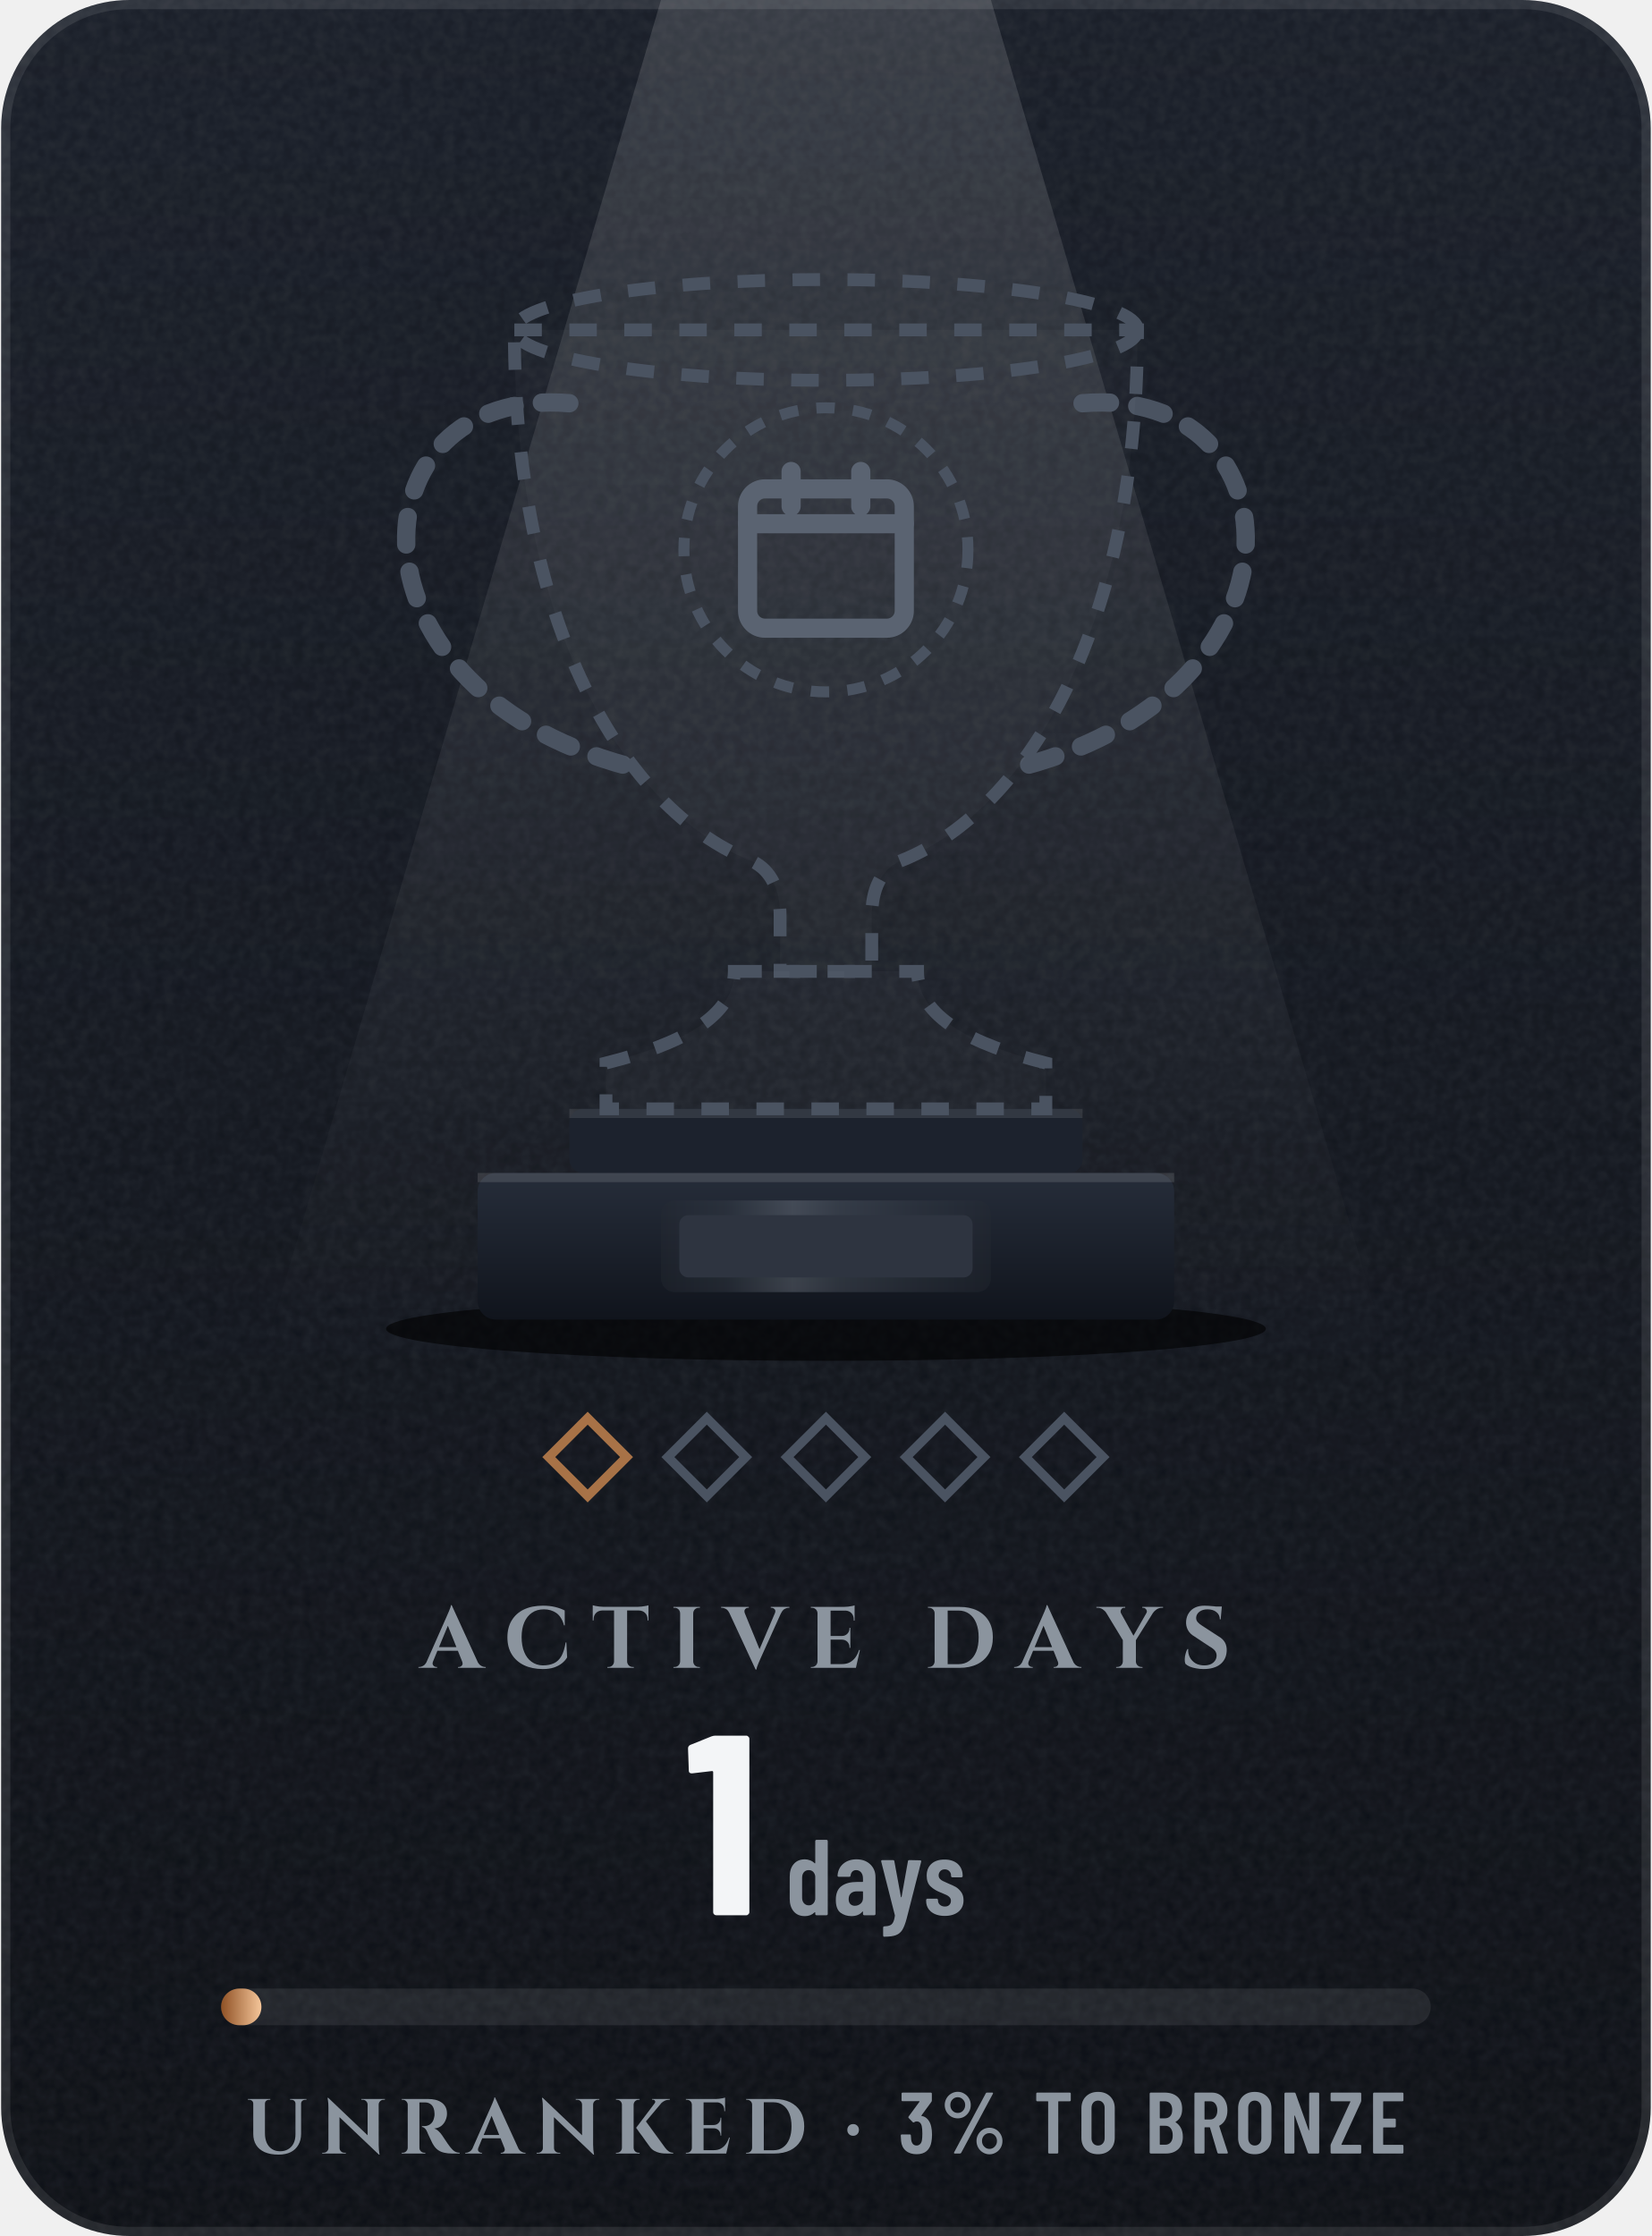
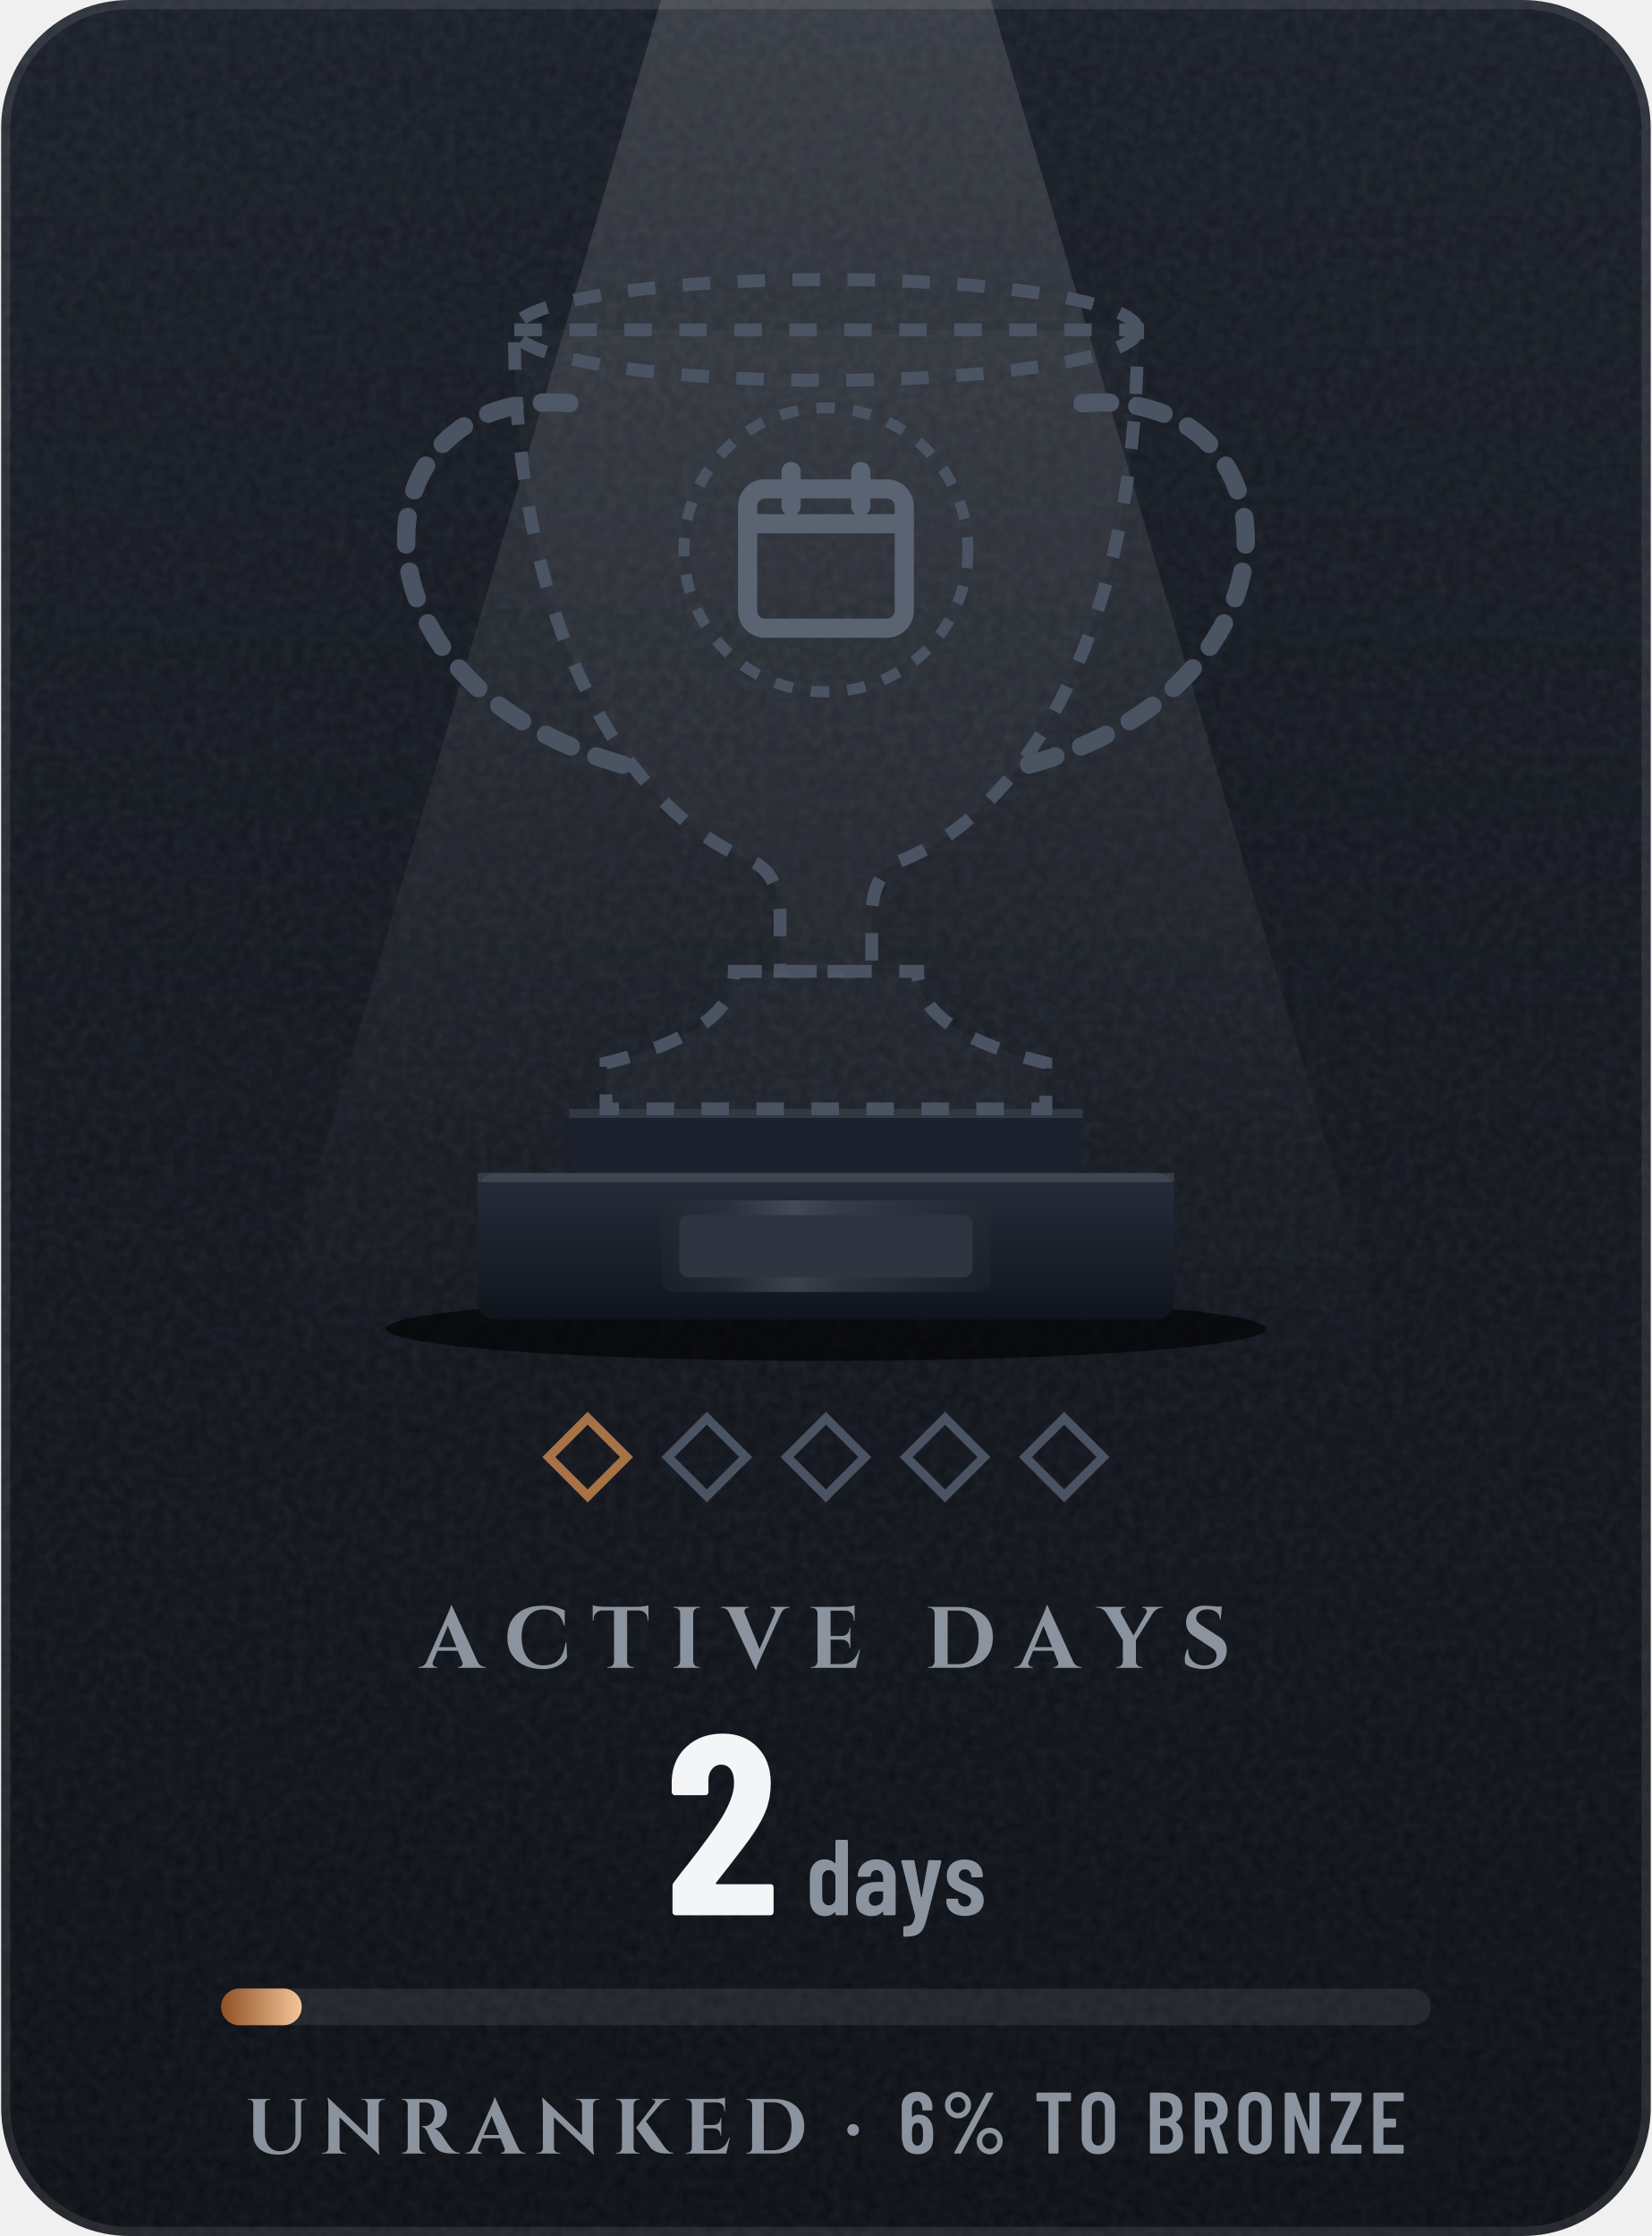
- <svg xmlns="http://www.w3.org/2000/svg" width="164" height="222" viewBox="0 0 180 244" role="img" aria-label="Active Days trophy: Unranked, 1 days, 3% to Bronze">
+ <svg xmlns="http://www.w3.org/2000/svg" width="164" height="222" viewBox="0 0 180 244" role="img" aria-label="Active Days trophy: Unranked, 2 days, 6% to Bronze">
  <defs>
    <linearGradient id="bg" x1="0" y1="0" x2="0" y2="1">
      <stop offset="0" stop-color="#171C26" />
      <stop offset="1" stop-color="#0A0D13" />
    </linearGradient>
    <clipPath id="card">
      <rect width="180" height="244" rx="14" />
    </clipPath>
    <filter id="grain" x="0" y="0" width="100%" height="100%">
      <feTurbulence type="fractalNoise" baseFrequency=".85" numOctaves="2" stitchTiles="stitch" />
      <feColorMatrix values="0 0 0 0 1 0 0 0 0 1 0 0 0 0 1 0 0 0 .07 0" />
    </filter>
    <radialGradient id="glow" cx=".5" cy=".5" r=".5">
      <stop offset="0" stop-color="#5A626D" stop-opacity="0" />
      <stop offset="1" stop-color="#5A626D" stop-opacity="0" />
    </radialGradient>
    <linearGradient id="mh" x1="0" y1="0" x2="1" y2="0">
      <stop offset="0" stop-color="#252A32" />
      <stop offset="0.2" stop-color="#3A414B" />
      <stop offset="0.4" stop-color="#838B96" />
      <stop offset="0.54" stop-color="#5A626D" />
      <stop offset="0.78" stop-color="#3A414B" />
      <stop offset="1" stop-color="#252A32" />
    </linearGradient>
    <linearGradient id="md" x1="0" y1="0" x2="1" y2="1">
      <stop offset="0" stop-color="#252A32" />
      <stop offset="0.2" stop-color="#3A414B" />
      <stop offset="0.4" stop-color="#838B96" />
      <stop offset="0.54" stop-color="#5A626D" />
      <stop offset="0.78" stop-color="#3A414B" />
      <stop offset="1" stop-color="#252A32" />
    </linearGradient>
    <linearGradient id="mdr" x1="1" y1="1" x2="0" y2="0">
      <stop offset="0" stop-color="#252A32" />
      <stop offset="0.2" stop-color="#3A414B" />
      <stop offset="0.4" stop-color="#838B96" />
      <stop offset="0.54" stop-color="#5A626D" />
      <stop offset="0.78" stop-color="#3A414B" />
      <stop offset="1" stop-color="#252A32" />
    </linearGradient>
    <linearGradient id="dia" x1="0" y1="0" x2="1" y2="0">
      <stop offset="0" stop-color="#6CCBFF" />
      <stop offset=".5" stop-color="#C4B2FF" />
      <stop offset="1" stop-color="#F29BDD" />
    </linearGradient>
    <linearGradient id="pb" x1="0" y1="0" x2="1" y2="0">
      <stop offset="0" stop-color="#8F5125" />
      <stop offset="1" stop-color="#F5C69A" />
    </linearGradient>
    <linearGradient id="shg" x1="0" y1="0" x2="1" y2="0">
      <stop offset="0" stop-color="#FFFFFF" stop-opacity="0" />
      <stop offset=".5" stop-color="#FFFFFF" stop-opacity=".6" />
      <stop offset="1" stop-color="#FFFFFF" stop-opacity="0" />
    </linearGradient>
    <linearGradient id="mu" gradientUnits="userSpaceOnUse" x1="38" y1="0" x2="142" y2="0">
      <stop offset="0" stop-color="#252A32" />
      <stop offset="0.2" stop-color="#3A414B" />
      <stop offset="0.4" stop-color="#838B96" />
      <stop offset="0.54" stop-color="#5A626D" />
      <stop offset="0.78" stop-color="#3A414B" />
      <stop offset="1" stop-color="#252A32" />
    </linearGradient>
    <linearGradient id="cone" x1="0" y1="0" x2="0" y2="1">
      <stop offset="0" stop-color="#FFFFFF" stop-opacity=".13" />
      <stop offset="1" stop-color="#FFFFFF" stop-opacity="0" />
    </linearGradient>
    <linearGradient id="rim" x1="0" y1="0" x2="0" y2="1">
      <stop offset="0" stop-color="#181B20" />
      <stop offset="1" stop-color="#3A414B" />
    </linearGradient>
    <linearGradient id="pl" x1="0" y1="0" x2="0" y2="1">
      <stop offset="0" stop-color="#262D3A" />
      <stop offset="1" stop-color="#10141C" />
    </linearGradient>
    <radialGradient id="en" cx=".4" cy=".35" r=".75">
      <stop offset="0" stop-color="#E69661" />
      <stop offset=".6" stop-color="#DD732C" />
      <stop offset="1" stop-color="#633414" />
    </radialGradient>
    <clipPath id="cup">
      <path d="M56 36H124C124 70 111 89 98 94C96 95 95 97 95 100V106H85V100C85 97 84 95 82 94C69 89 56 70 56 36Z" />
      <path d="M80 106H100C100 111 106 114 114 116V121H66V116C74 114 80 111 80 106Z" />
    </clipPath>
  </defs>
  <g clip-path="url(#card)">
    <rect width="180" height="244" fill="url(#bg)" />
    <rect width="180" height="244" filter="url(#grain)" />
  </g>
  <rect x=".5" y=".5" width="179" height="243" rx="13.5" fill="none" stroke="#FFFFFF" stroke-opacity=".09" />
  <path d="M72 0H108L152 150H28Z" fill="url(#cone)" />
  <circle cx="90" cy="72" r="64" fill="url(#glow)" />
  <ellipse cx="90" cy="145" rx="48" ry="3.5" fill="#000000" fill-opacity=".6" />
  <rect x="62" y="121" width="56" height="7" rx="1.5" fill="#1C222D" />
  <rect x="62" y="121" width="56" height="1" fill="#FFFFFF" fill-opacity=".1" />
  <rect x="52" y="128" width="76" height="16" rx="2" fill="url(#pl)" />
  <rect x="52" y="128" width="76" height="1" fill="#FFFFFF" fill-opacity=".12" />
  <rect x="72" y="131" width="36" height="10" rx="1.5" fill="url(#mh)" opacity="0.35" />
  <rect x="74" y="132.6" width="32" height="6.8" rx="1" fill="#2E3440" />
  <path d="M62 44C38 42 36 76 70 84M118 44C142 42 144 76 110 84" fill="none" stroke="#4A5361" stroke-width="2" stroke-dasharray="3 3" stroke-linecap="round" />
  <path d="M56 36H124C124 70 111 89 98 94C96 95 95 97 95 100V106H85V100C85 97 84 95 82 94C69 89 56 70 56 36Z" fill="#FFFFFF" fill-opacity=".025" stroke="#4A5361" stroke-width="1.4" stroke-dasharray="3 3" />
  <path d="M80 106H100C100 111 106 114 114 116V121H66V116C74 114 80 111 80 106Z" fill="#FFFFFF" fill-opacity=".025" stroke="#4A5361" stroke-width="1.4" stroke-dasharray="3 3" />
  <ellipse cx="90" cy="36" rx="34" ry="5.5" fill="none" stroke="#4A5361" stroke-width="1.4" stroke-dasharray="3 3" />
  <circle cx="90" cy="60" r="15.5" fill="none" stroke="#4A5361" stroke-width="1.2" stroke-dasharray="2 2" />
  <g transform="translate(78.6 48.6) scale(0.95)" fill="none" stroke="#5A6371" stroke-width="2.2" stroke-linecap="round" stroke-linejoin="round">
    <rect x="3" y="5" width="18" height="16" rx="2" />
    <path d="M3 9h18M8 3v4M16 3v4" />
  </g>
  <rect x="-3" y="-3" width="6" height="6" transform="translate(64 159) rotate(45)" fill="none" stroke="#CC8850" stroke-opacity=".8" />
  <rect x="-3" y="-3" width="6" height="6" transform="translate(77 159) rotate(45)" fill="none" stroke="#4A5361" stroke-opacity="1" />
  <rect x="-3" y="-3" width="6" height="6" transform="translate(90 159) rotate(45)" fill="none" stroke="#4A5361" stroke-opacity="1" />
  <rect x="-3" y="-3" width="6" height="6" transform="translate(103 159) rotate(45)" fill="none" stroke="#4A5361" stroke-opacity="1" />
  <rect x="-3" y="-3" width="6" height="6" transform="translate(116 159) rotate(45)" fill="none" stroke="#4A5361" stroke-opacity="1" />
  <g transform="translate(45.8 182) scale(0.0095 -0.0095)" fill="#8B949E">
    <use href="#s65" x="0" />
    <use href="#s67" x="949" />
    <use href="#s84" x="1960" />
    <use href="#s73" x="2859" />
    <use href="#s86" x="3477" />
    <use href="#s69" x="4437" />
    <use href="#s68" x="5782" />
    <use href="#s65" x="6842" />
    <use href="#s89" x="7790" />
    <use href="#s83" x="8724" />
  </g>
-   <g transform="translate(74.7 209) scale(0.028 -0.028)" fill="#F3F5F7">
-     <use href="#n49" x="0" />
+   <g transform="translate(72.5 209) scale(0.028 -0.028)" fill="#F3F5F7">
+     <use href="#n50" x="0" />
  </g>
-   <g transform="translate(85.6 209) scale(0.01176 -0.01176)" fill="#8B949E">
+   <g transform="translate(87.8 209) scale(0.01176 -0.01176)" fill="#8B949E">
    <use href="#m100" x="0" />
    <use href="#m97" x="437" />
    <use href="#m121" x="871" />
    <use href="#m115" x="1274" />
  </g>
  <rect x="24" y="217" width="132" height="4" rx="2" fill="#FFFFFF" fill-opacity=".08" />
-   <rect x="24" y="217" width="4.4" height="4" rx="2" fill="url(#pb)" />
+   <rect x="24" y="217" width="8.8" height="4" rx="2" fill="url(#pb)" />
  <g transform="translate(26.6 235) scale(0.0085 -0.0085)" fill="#8B949E">
    <use href="#s85" x="0" />
    <use href="#s78" x="962" />
    <use href="#s82" x="1968" />
    <use href="#s65" x="2857" />
    <use href="#s78" x="3715" />
    <use href="#s75" x="4721" />
    <use href="#s69" x="5619" />
    <use href="#s68" x="6392" />
  </g>
  <g transform="translate(92 235) scale(0.009 -0.009)" fill="#8B949E">
    <use href="#m183" x="0" />
  </g>
  <g transform="translate(97.9 235) scale(0.0095 -0.0095)" fill="#8B949E">
-     <use href="#m51" x="0" />
-     <use href="#m37" x="479" />
-     <use href="#m84" x="1556" />
-     <use href="#m79" x="2061" />
-     <use href="#m66" x="2833" />
-     <use href="#m82" x="3347" />
-     <use href="#m79" x="3861" />
-     <use href="#m78" x="4381" />
-     <use href="#m90" x="4940" />
-     <use href="#m69" x="5399" />
+     <use href="#m54" x="0" />
+     <use href="#m37" x="482" />
+     <use href="#m84" x="1559" />
+     <use href="#m79" x="2064" />
+     <use href="#m66" x="2836" />
+     <use href="#m82" x="3350" />
+     <use href="#m79" x="3864" />
+     <use href="#m78" x="4384" />
+     <use href="#m90" x="4943" />
+     <use href="#m69" x="5402" />
  </g>
  <defs>
    <path id="m37" d="M54 557Q54 598 74 633Q94 668 128 688Q163 709 204 709Q244 709 278 688Q313 668 333 633Q353 598 353 557Q353 515 333 480Q313 445 279 424Q245 404 204 404Q163 404 128 424Q94 445 74 480Q54 515 54 557ZM162 14 526 692Q530 700 541 700H599Q606 700 608 696Q610 692 607 686L243 8Q239 0 228 0H170Q163 0 161 4Q159 8 162 14ZM289 557Q289 594 264 620Q239 647 204 647Q168 647 143 621Q118 595 118 557Q118 519 143 492Q168 466 204 466Q240 466 264 492Q289 519 289 557ZM419 144Q419 185 439 220Q459 255 493 276Q527 296 568 296Q609 296 643 276Q677 255 697 220Q717 185 717 144Q717 102 697 67Q677 32 643 12Q609 -9 568 -9Q527 -9 493 12Q459 32 439 67Q419 102 419 144ZM654 144Q654 182 629 208Q604 234 568 234Q532 234 507 208Q482 182 482 144Q482 106 507 80Q532 53 568 53Q604 53 629 80Q654 106 654 144Z" />
-     <path id="m51" d="M387 218Q387 169 380 134Q368 66 326 29Q283 -8 210 -8Q134 -8 86 32Q38 73 32 143Q30 165 28 207Q28 219 40 219H132Q144 219 144 207Q146 173 148 156Q153 125 169 108Q185 92 210 92Q234 92 250 108Q266 123 271 152Q276 182 276 230Q276 281 269 315Q263 341 248 355Q233 369 210 369Q195 369 183 360Q177 356 174 356Q172 356 166 360L119 408Q115 412 115 417Q115 421 118 425L243 595Q245 597 244 599Q242 601 239 601H49Q44 601 40 604Q37 608 37 613V688Q37 693 40 696Q44 700 49 700H373Q378 700 382 696Q385 693 385 688V609Q385 602 380 594L266 438Q262 432 268 431Q309 426 338 392Q368 358 378 307Q387 267 387 218Z" />
+     <path id="m54" d="M401 216Q401 193 399 151Q394 75 346 34Q299 -8 221 -8Q147 -8 101 30Q55 69 46 144Q40 171 40 207L39 532Q39 613 88 660Q138 708 219 708Q295 708 343 660Q391 612 391 532V507Q391 502 388 498Q384 495 379 495H287Q282 495 278 498Q275 502 275 507V526Q275 560 258 582Q242 605 219 605Q191 605 174 583Q156 561 156 526V423Q156 420 158 419Q160 418 162 420Q191 447 234 447Q303 447 346 403Q389 359 396 286Q401 253 401 216ZM284 224Q284 250 279 295Q267 353 220 353Q196 353 180 338Q165 322 160 292Q156 257 156 224Q156 195 159 157Q164 125 180 108Q195 91 220 91Q245 91 260 109Q276 127 281 160Q284 196 284 224Z" />
    <path id="m66" d="M242 0H66Q61 0 58 4Q54 7 54 12V688Q54 693 58 696Q61 700 66 700H224Q319 700 373 652Q427 604 427 512Q427 409 354 365Q349 362 352 359Q391 334 413 292Q435 250 435 192Q435 100 382 50Q328 0 242 0ZM170 595V409Q170 404 175 404H226Q267 404 290 429Q313 454 313 500Q313 548 290 574Q267 600 226 600H175Q170 600 170 595ZM319 208Q319 260 296 290Q273 319 233 319H175Q170 319 170 314V106Q170 101 175 101H233Q273 101 296 129Q319 157 319 208Z" />
    <path id="m69" d="M391 600H175Q170 600 170 595V406Q170 401 175 401H303Q308 401 312 398Q315 394 315 389V312Q315 307 312 304Q308 300 303 300H175Q170 300 170 295V105Q170 100 175 100H391Q396 100 400 96Q403 93 403 88V12Q403 7 400 4Q396 0 391 0H66Q61 0 58 4Q54 7 54 12V688Q54 693 58 696Q61 700 66 700H391Q396 700 400 696Q403 693 403 688V612Q403 607 400 604Q396 600 391 600Z" />
    <path id="m78" d="M350 700H441Q446 700 450 696Q453 693 453 688V12Q453 7 450 4Q446 0 441 0H336Q326 0 323 10L174 434Q173 437 170 436Q168 436 168 433L169 12Q169 7 166 4Q162 0 157 0H66Q61 0 58 4Q54 7 54 12V688Q54 693 58 696Q61 700 66 700H169Q179 700 182 690L332 269Q333 266 336 266Q338 267 338 270V688Q338 693 342 696Q345 700 350 700Z" />
    <path id="m79" d="M42 182V518Q42 604 94 656Q147 708 233 708Q319 708 372 656Q425 604 425 518V182Q425 96 372 44Q319 -8 233 -8Q147 -8 94 44Q42 96 42 182ZM309 177V523Q309 561 288 584Q267 608 233 608Q199 608 178 584Q158 561 158 523V177Q158 139 178 116Q199 92 233 92Q267 92 288 116Q309 139 309 177Z" />
    <path id="m82" d="M318 10 233 297Q231 301 228 301H175Q170 301 170 296V12Q170 7 166 4Q163 0 158 0H66Q61 0 58 4Q54 7 54 12V688Q54 693 58 696Q61 700 66 700H254Q307 700 348 674Q388 649 410 602Q433 556 433 496Q433 434 409 389Q385 344 342 321Q338 320 339 315L437 14Q438 12 438 9Q438 0 427 0H331Q321 0 318 10ZM170 595V396Q170 391 175 391H236Q272 391 294 419Q317 447 317 495Q317 543 294 572Q272 600 236 600H175Q170 600 170 595Z" />
    <path id="m84" d="M425 688V612Q425 607 422 604Q418 600 413 600H286Q281 600 281 595V12Q281 7 278 4Q274 0 269 0H177Q172 0 168 4Q165 7 165 12V595Q165 600 160 600H40Q35 600 32 604Q28 607 28 612V688Q28 693 32 696Q35 700 40 700H413Q418 700 422 696Q425 693 425 688Z" />
    <path id="m90" d="M25 12V92Q25 100 28 107L252 594Q253 596 252 598Q251 600 249 600H37Q32 600 28 604Q25 607 25 612V688Q25 693 28 696Q32 700 37 700H365Q370 700 374 696Q377 693 377 688V608Q377 601 374 593L150 106Q149 104 150 102Q151 100 153 100H365Q370 100 374 96Q377 93 377 88V12Q377 7 374 4Q370 0 365 0H37Q32 0 28 4Q25 7 25 12Z" />
    <path id="m97" d="M397 352V12Q397 7 394 4Q390 0 385 0H293Q288 0 284 4Q281 7 281 12V31Q281 34 279 35Q277 36 275 33Q240 -8 173 -8Q116 -8 72 24Q29 57 29 143Q29 233 82 271Q134 309 224 309H276Q281 309 281 314V340Q281 376 263 398Q245 419 218 419Q197 419 183 406Q169 392 166 369Q165 357 153 357H56Q44 357 45 369Q50 437 98 478Q147 519 220 519Q299 519 348 473Q397 427 397 352ZM281 160V217Q281 222 276 222H224Q190 222 169 204Q148 185 148 150Q148 119 164 104Q180 88 205 88Q235 88 258 107Q281 126 281 160Z" />
    <path id="m100" d="M287 700H379Q384 700 388 696Q391 693 391 688V12Q391 7 388 4Q384 0 379 0H287Q282 0 278 4Q275 7 275 12V24Q275 27 273 28Q271 29 269 27Q233 -8 179 -8Q112 -8 75 36Q38 80 38 154V357Q38 433 76 476Q113 519 179 519Q202 519 226 510Q250 502 269 483Q271 481 273 482Q275 483 275 486V688Q275 693 278 696Q282 700 287 700ZM275 149V362Q271 388 255 404Q239 419 215 419Q187 419 170 400Q153 380 153 348V163Q153 131 170 112Q187 92 215 92Q239 92 255 108Q271 123 275 149Z" />
    <path id="m115" d="M30 135V142Q30 147 34 150Q37 154 42 154H128Q133 154 136 150Q140 147 140 142V137Q140 113 158 97Q177 81 204 81Q230 81 245 96Q260 111 260 134Q260 154 247 168Q234 181 219 188Q204 195 165 211Q108 233 72 267Q35 301 35 368Q35 438 80 478Q124 517 200 517Q278 517 324 476Q369 434 369 364Q369 359 366 356Q362 352 357 352H273Q268 352 264 356Q261 359 261 364V370Q261 394 244 410Q228 426 203 426Q177 426 162 410Q146 393 146 370Q146 351 158 338Q170 325 185 318Q200 310 235 295Q277 278 306 262Q334 245 356 214Q377 184 377 139Q377 72 330 33Q283 -6 203 -6Q124 -6 77 32Q30 70 30 135Z" />
    <path id="m121" d="M34 -187V-115Q34 -110 37 -106Q40 -103 44 -103Q77 -102 96 -94Q115 -87 126 -66Q138 -44 143 -3L142 3L16 499V503Q16 512 27 512H125Q137 512 138 501L199 170Q200 167 202 167Q204 167 205 170L264 501Q265 512 277 512L376 510Q390 510 387 497L253 -28Q234 -99 213 -134Q192 -169 154 -184Q116 -199 45 -199H40Q38 -199 36 -196Q34 -192 34 -187Z" />
    <path id="m183" d="M37 286Q37 317 57 337Q77 357 108 357Q139 357 158 337Q178 317 178 286Q178 255 158 235Q138 215 108 215Q77 215 57 235Q37 255 37 286Z" />
-     <path id="n49" d="M115 700H236Q241 700 244 696Q248 693 248 688V12Q248 7 244 4Q241 0 236 0H119Q114 0 110 4Q107 7 107 12V558Q107 562 102 562L25 553H23Q12 553 12 564L9 650Q9 660 18 664L100 697Q108 700 115 700Z" />
+     <path id="n50" d="M200 121H409Q414 121 418 118Q421 114 421 109V12Q421 7 418 4Q414 0 409 0H39Q34 0 30 4Q27 7 27 12V113Q27 122 32 128Q72 181 88 200Q176 313 213 371Q267 457 267 516Q267 550 254 568Q240 587 217 587Q194 587 180 568Q166 550 167 521V480Q167 475 164 472Q160 468 155 468H36Q31 468 28 472Q24 475 24 480V527Q28 609 83 658Q138 708 223 708Q307 708 358 655Q410 602 410 515Q410 463 394 416Q377 369 340 315Q312 274 244 187L197 127Q195 125 196 123Q197 121 200 121Z" />
    <path id="s65" d="M354 720 656 60Q671 36 690 25Q714 10 737 10H745V0H427V10H436Q456 10 471 26Q486 43 474 73L425 196H190L138 69Q132 52 136 39Q141 25 153 18Q165 10 177 10H186V0H-28V10H-19Q4 10 29 25Q48 36 62 60L296 589Q299 595 306 612Q314 628 322 649Q331 670 338 690Q345 709 345 720ZM208 238H408L310 484Z" />
    <path id="s67" d="M722 292 731 120Q709 83 672 53Q635 23 580 4Q525 -14 450 -14Q328 -13 236 30Q145 74 95 155Q45 236 45 351Q45 463 94 544Q143 626 234 670Q326 714 453 714Q533 714 596 698Q660 682 703 659L704 488H695Q668 587 607 630Q546 672 464 672Q384 672 327 633Q270 594 239 523Q208 452 208 353Q208 254 238 182Q267 110 322 70Q376 30 450 28Q527 28 580 53Q633 78 666 136Q698 194 714 292Z" />
    <path id="s68" d="M405 700Q523 700 609 658Q695 615 742 536Q788 458 788 350Q788 242 742 164Q695 85 609 42Q523 0 405 0H42V10H55Q81 10 100 28Q118 47 119 73V627Q119 653 100 672Q81 690 55 690H43L42 700ZM269 658V42H393Q465 42 517 80Q569 117 597 186Q625 255 625 350Q625 445 597 514Q569 583 517 620Q465 658 393 658Z" />
    <path id="s69" d="M606 205 560 0H42V10H55Q81 10 100 28Q118 47 119 73V627Q118 653 100 672Q81 690 55 690H42V700H423Q445 700 470 703Q494 706 515 710Q536 714 545 718V543H535V555Q535 601 508 629Q484 653 447 657H269V366H401Q438 367 462 392Q486 416 486 453V460H496V230H486V238Q486 275 462 299Q438 323 401 324H269V43H400Q450 43 488 62Q526 82 553 118Q580 155 596 205Z" />
    <path id="s73" d="M119 73V627Q118 653 100 672Q81 690 55 690H42V700H346V690H333Q307 690 288 672Q270 653 269 627V73Q270 47 288 28Q307 10 333 10H346V0H42V10H55Q81 10 100 28Q118 47 119 73Z" />
    <path id="s75" d="M119 73V627Q118 653 100 672Q81 690 55 690H42V700H346V690H333Q307 690 288 672Q270 653 269 627V73Q270 47 288 28Q307 10 333 10H346V0H42V10H55Q81 10 100 28Q118 47 119 73ZM734 700V691H730Q697 691 669 678Q645 666 627 650L427 412L675 72Q698 42 722 26Q746 11 777 10V0H695Q684 0 658 1Q633 2 601 9Q569 16 536 34Q504 51 480 83Q475 90 460 110Q445 130 425 158Q405 186 384 216Q362 245 343 271Q324 297 313 314L301 330L540 646Q551 662 543 676Q535 691 515 691H505V700Z" />
    <path id="s78" d="M108 715 613 234V629Q612 655 594 672Q577 690 551 690H532V700H835V690H817Q792 690 774 672Q756 655 755 629V114Q755 77 758 48Q761 18 764 2L767 -14H758L252 467L253 71Q253 46 271 28Q289 10 314 10H333V0H30V10H49Q74 10 92 28Q110 46 110 71V590Q110 646 104 681L98 715Z" />
    <path id="s82" d="M122 73V627Q121 653 102 672Q84 690 58 690H45V700H388Q433 700 476 690Q519 680 552 658Q586 636 606 600Q626 564 626 511Q626 469 608 428Q591 386 555 356Q519 327 462 321Q494 311 520 285Q547 259 564 233Q565 231 576 215Q586 199 602 176Q617 152 634 128Q651 104 665 86Q687 59 705 42Q723 26 743 18Q763 11 789 10V0H691Q637 0 593 10Q549 19 515 42Q481 65 456 104Q448 116 438 134Q429 153 419 174Q409 195 400 214Q390 234 383 250Q376 266 373 275Q360 307 342 323Q325 339 305 342V352H336Q363 352 388 363Q414 374 434 399Q454 424 462 468Q464 477 466 489Q467 501 466 516Q463 588 430 622Q397 655 348 656Q334 657 318 656Q301 656 288 656H272V73Q272 47 291 28Q310 10 336 10H348V0H45V10H58Q84 10 102 28Q121 47 122 73Z" />
    <path id="s83" d="M277 714Q297 714 326 712Q356 710 388 707Q399 705 409 704H476L475 692Q475 692 475 692L463 557H453Q453 609 414 640Q376 672 312 672Q254 672 218 644Q183 616 181 576Q180 546 200 524Q220 502 251 483L442 359Q488 333 512 291Q535 249 532 193Q527 95 457 40Q387 -14 267 -14Q223 -14 182 -6Q140 1 108 14Q76 28 57 47Q49 69 50 100Q51 131 60 163Q68 195 81 216H90Q86 165 108 122Q131 78 174 52Q218 27 278 28Q344 29 380 62Q416 94 416 140Q416 171 398 196Q379 221 337 244L162 360Q109 390 85 437Q61 484 66 539Q71 591 97 630Q123 670 168 692Q214 714 277 714Z" />
    <path id="s84" d="M654 719V544L644 545V556Q644 603 616 630Q589 658 542 659H409V73Q410 47 428 28Q447 10 473 10H486V0H182V10H195Q221 10 240 28Q258 47 259 73V659H125Q79 658 52 630Q24 603 24 556V545L14 544V719Q24 715 44 711Q65 707 90 704Q115 701 136 701H532Q554 701 578 704Q603 707 624 711Q645 715 654 719Z" />
    <path id="s85" d="M326 700V690H310Q288 690 272 676Q257 662 257 640V260Q257 189 280 137Q304 85 348 57Q391 29 451 29Q512 29 556 56Q601 82 625 131Q649 180 649 247V640Q649 662 634 676Q618 690 596 690H580V700H790V690H774Q752 690 736 676Q721 662 721 640V253Q721 171 686 111Q652 51 588 18Q523 -14 432 -14Q326 -14 253 18Q180 51 144 110Q107 170 107 252V640Q107 662 92 676Q76 690 54 690H38V700Z" />
    <path id="s86" d="M368 -20 68 627Q52 661 28 676Q3 690 -20 690H-28V700H290V690H281Q262 690 248 674Q233 657 244 627L413 214L589 627Q602 657 586 674Q570 690 551 690H542V700H756V690H747Q725 690 700 676Q676 661 660 627H659L426 111Q424 105 416 88Q409 72 400 51Q391 30 384 10Q378 -9 377 -20Z" />
    <path id="s89" d="M543 628Q552 642 548 656Q544 671 533 680Q522 690 508 690H496V700H735V690H721Q690 690 662 672Q635 654 620 631H619L423 318V73Q423 47 442 28Q461 10 487 10H499V0H196V10H209Q235 10 254 28Q272 47 273 73V318L83 631Q69 654 42 672Q15 690 -17 690H-31V700H300V690H287Q265 690 254 670Q242 650 251 629L395 369L543 628ZM367 322H368Z" />
  </defs>
</svg>
